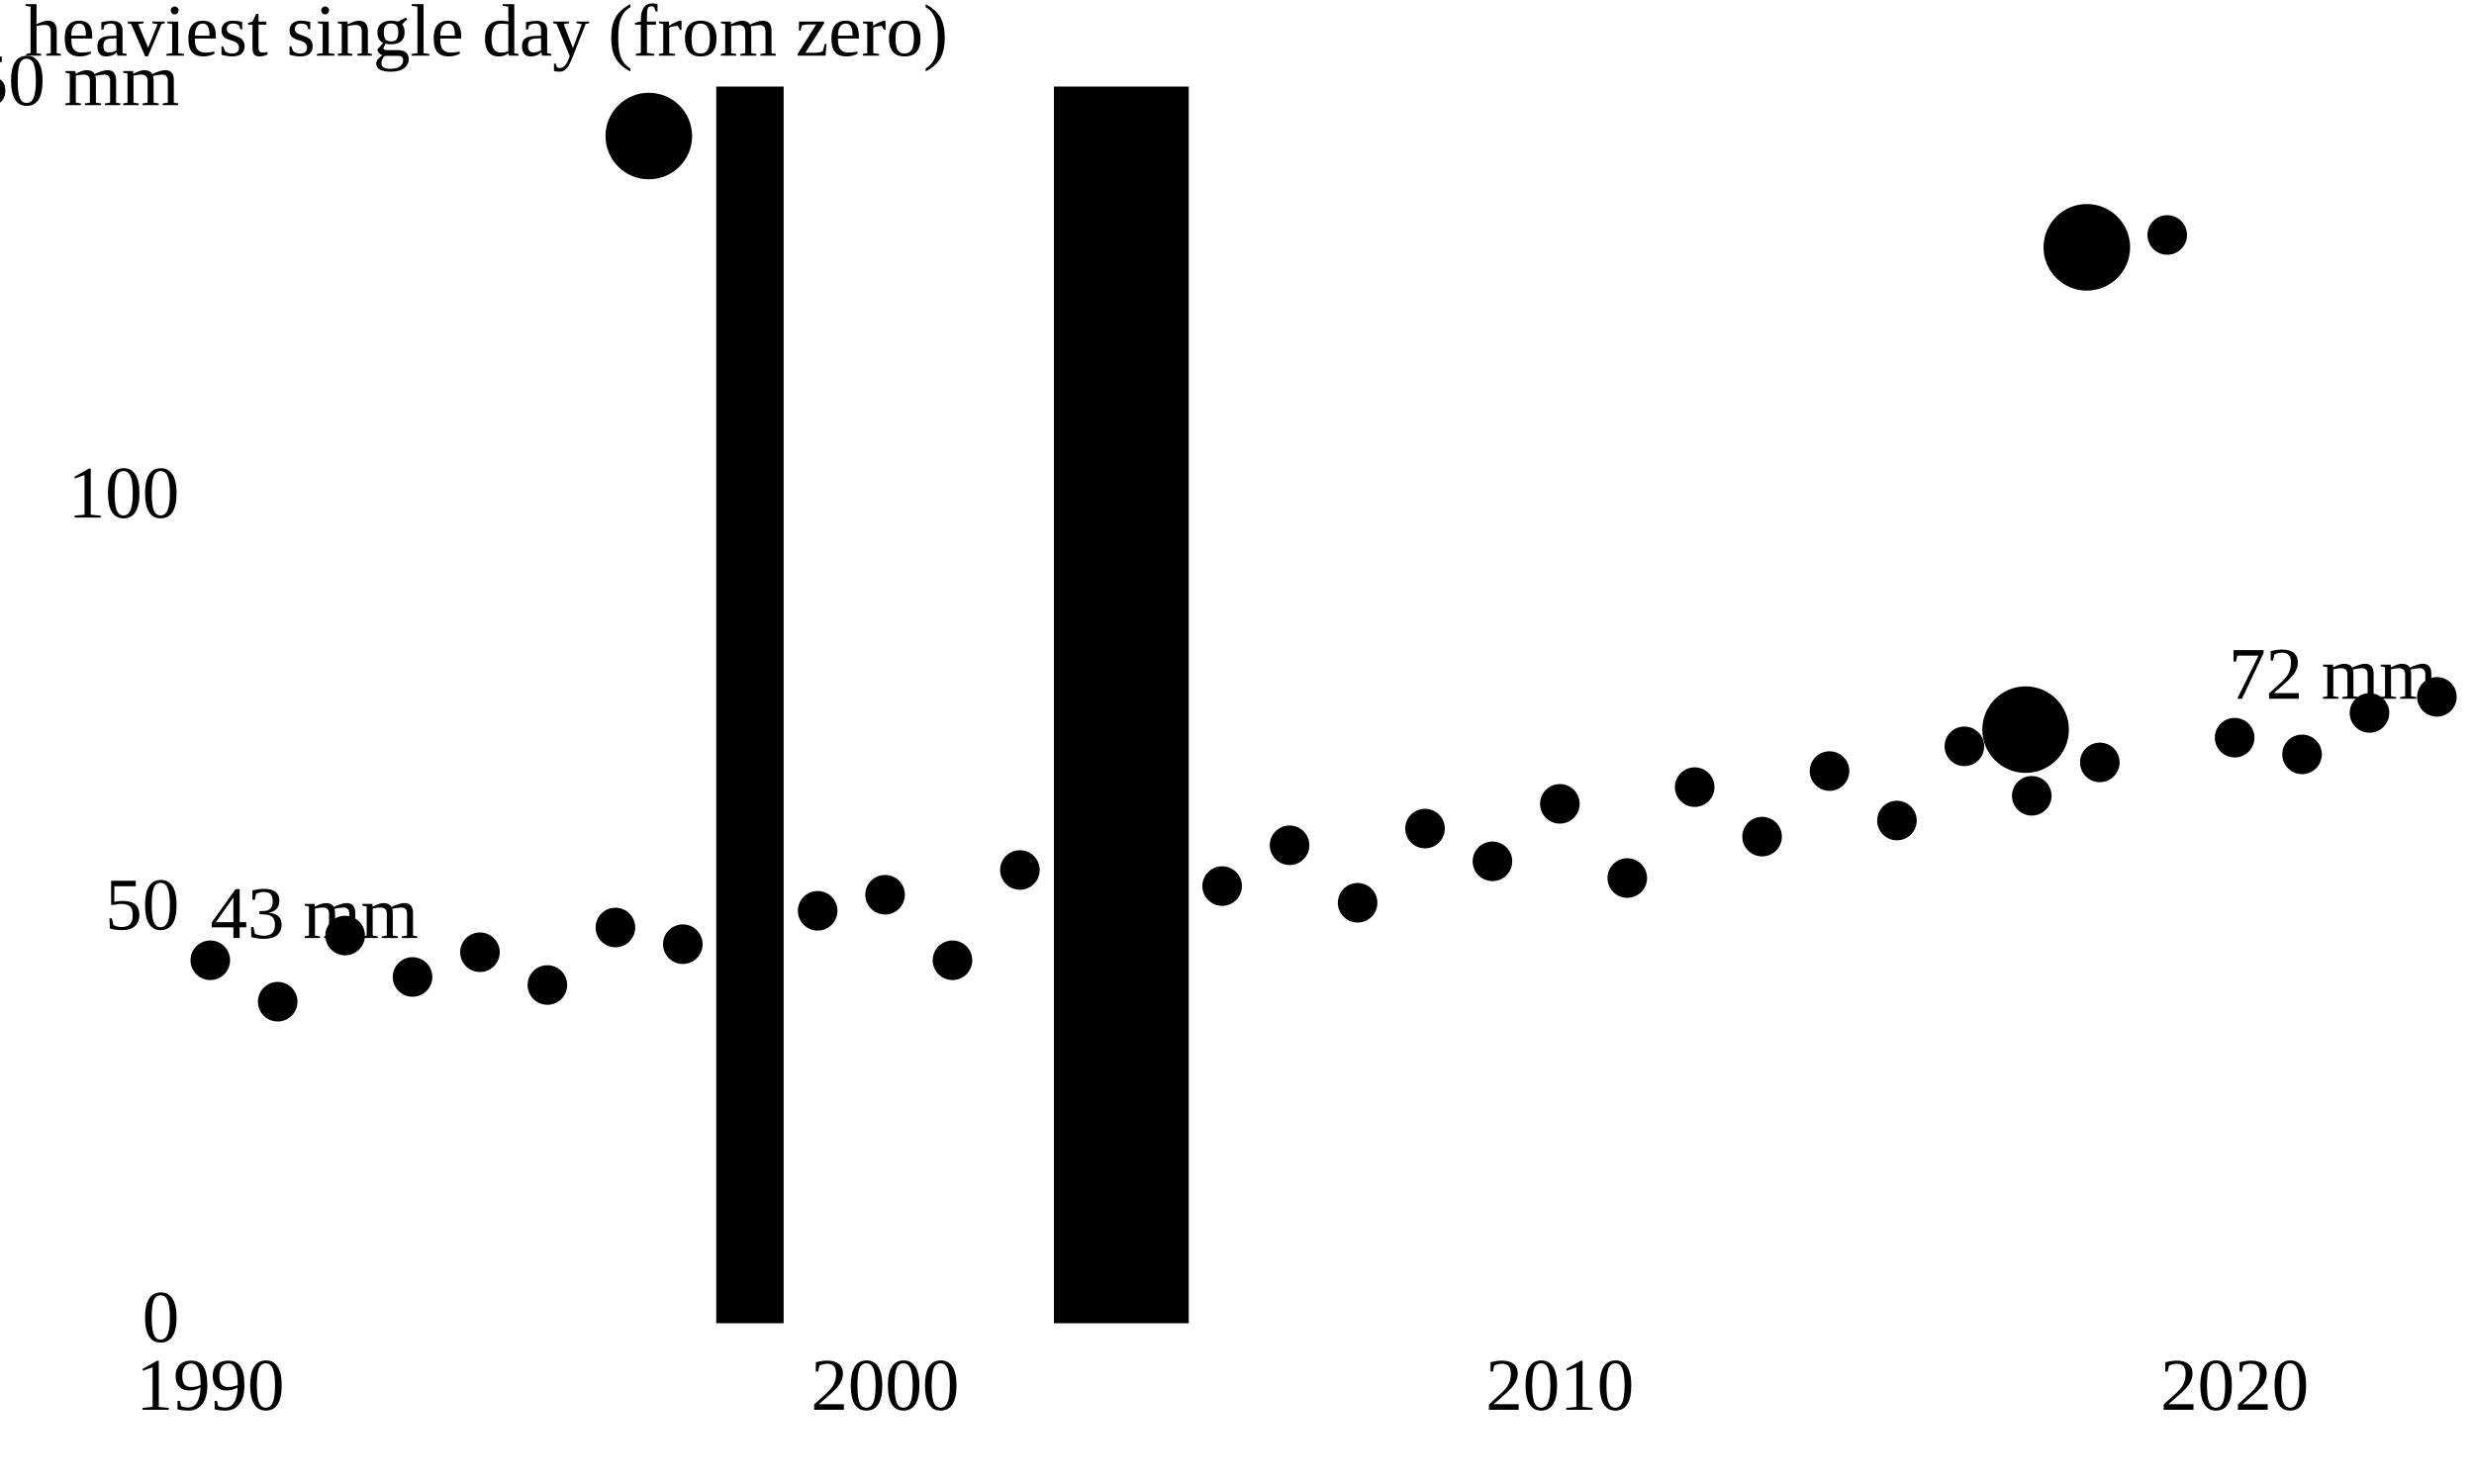
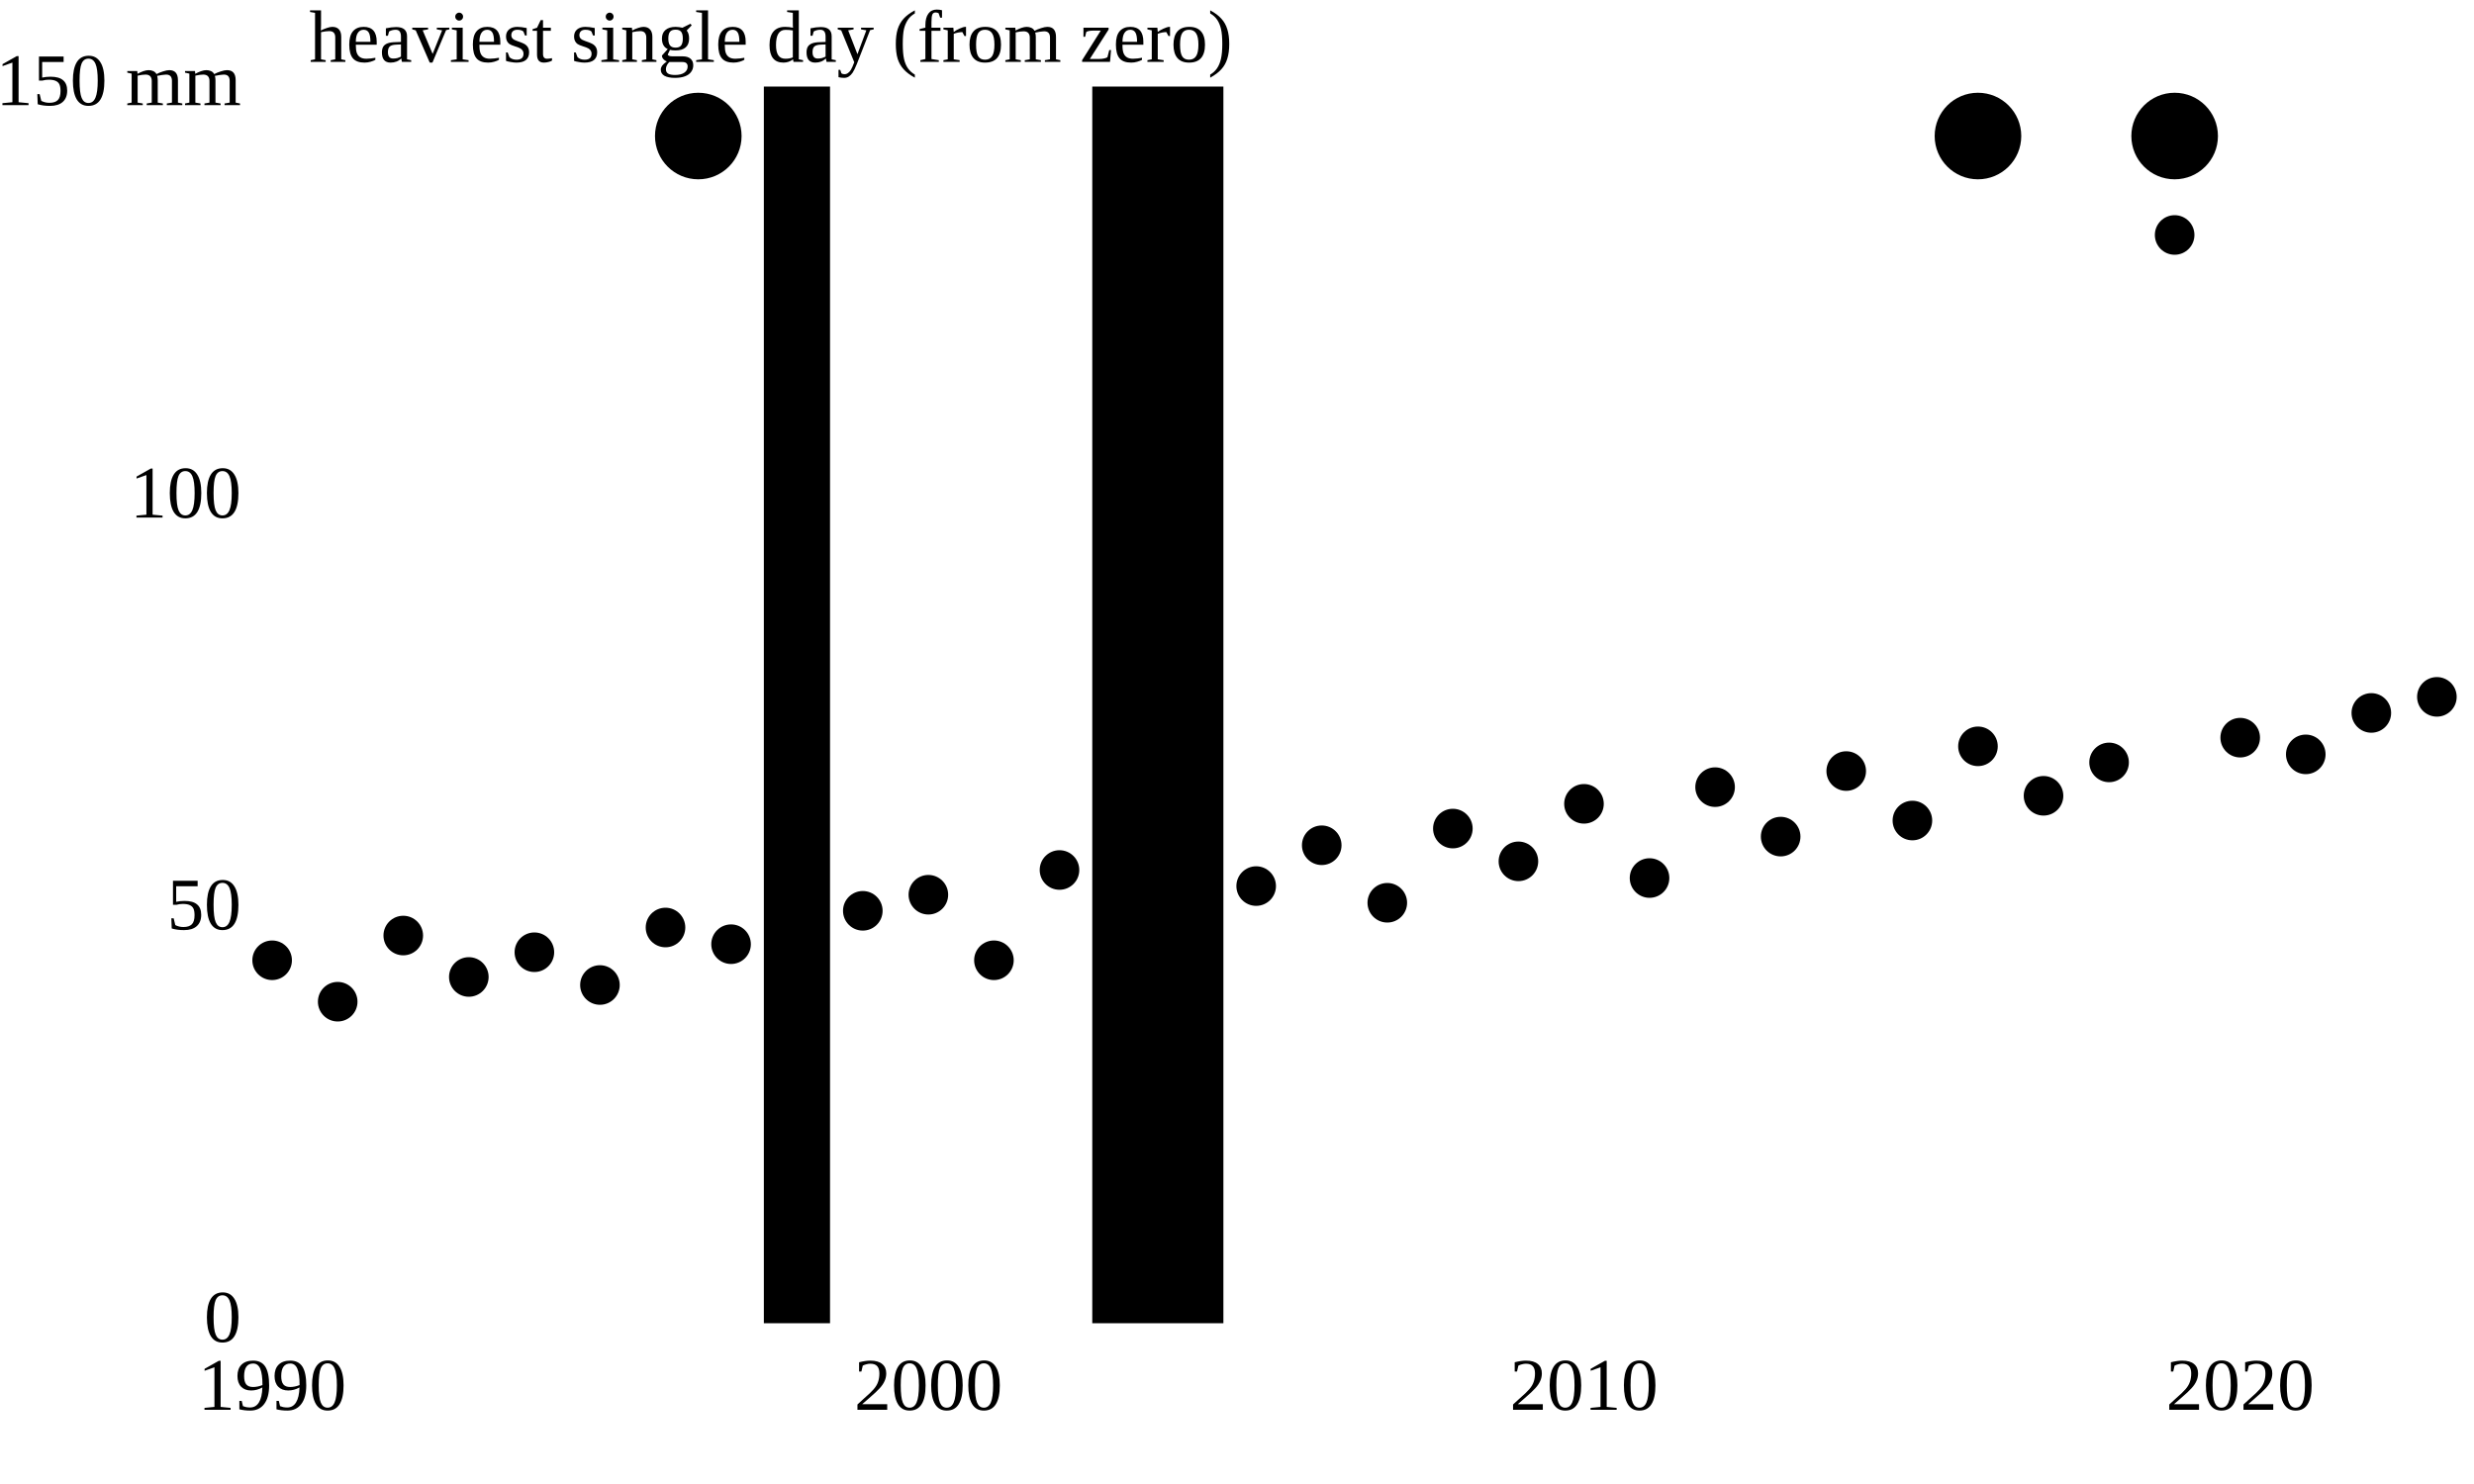
<svg viewBox="0 0 400 240" role="img" aria-labelledby="p3-name" preserveAspectRatio="xMidYMid meet">
-   <rect class="gaprect" x="115.8" y="14" width="10.9" height="200" />
-   <rect class="gaprect" x="170.4" y="14" width="21.8" height="200" />
-   <line class="seam" x1="104.9" y1="14" x2="104.9" y2="214" />
-   <line class="axis" x1="34" y1="14" x2="34" y2="214" />
-   <line class="axis" x1="34" y1="214" x2="394" y2="214" />
-   <line class="tickline" x1="31" y1="214" x2="34" y2="214" />
-   <text class="ticklabel" x="29" y="217" text-anchor="end">0</text>
-   <line class="tickline" x1="31" y1="147.3" x2="34" y2="147.3" />
-   <text class="ticklabel" x="29" y="150.3" text-anchor="end">50</text>
-   <line class="tickline" x1="31" y1="80.7" x2="34" y2="80.7" />
-   <text class="ticklabel" x="29" y="83.7" text-anchor="end">100</text>
-   <line class="tickline" x1="31" y1="14" x2="34" y2="14" />
-   <text class="ticklabel" x="29" y="17" text-anchor="end">150 mm</text>
-   <line class="tickline" x1="34" y1="214" x2="34" y2="217" />
-   <text class="ticklabel" x="34" y="228" text-anchor="middle">1990</text>
-   <line class="tickline" x1="143.1" y1="214" x2="143.1" y2="217" />
-   <text class="ticklabel" x="143.1" y="228" text-anchor="middle">2000</text>
-   <line class="tickline" x1="252.2" y1="214" x2="252.2" y2="217" />
-   <text class="ticklabel" x="252.2" y="228" text-anchor="middle">2010</text>
-   <line class="tickline" x1="361.3" y1="214" x2="361.3" y2="217" />
-   <text class="ticklabel" x="361.3" y="228" text-anchor="middle">2020</text>
-   <text class="axislabel" x="4" y="9" text-anchor="start">heaviest single day (from zero)</text>
-   <line class="meanline" x1="34" y1="156.7" x2="77.6" y2="156.7" />
-   <text class="meanlabel" x="34" y="151.7" text-anchor="start">43 mm</text>
-   <line class="meanline" x1="339.5" y1="118" x2="394" y2="118" />
-   <text class="meanlabel" x="394" y="113" text-anchor="end">72 mm</text>
-   <line class="stem" x1="34" y1="214" x2="34" y2="155.3" />
-   <circle class="dot" cx="34" cy="155.3" r="3.2" />
-   <line class="stem" x1="44.9" y1="214" x2="44.9" y2="162" />
-   <circle class="dot" cx="44.9" cy="162" r="3.2" />
-   <line class="stem" x1="55.8" y1="214" x2="55.8" y2="151.3" />
-   <circle class="dot" cx="55.8" cy="151.3" r="3.2" />
-   <line class="stem" x1="66.7" y1="214" x2="66.7" y2="158" />
-   <circle class="dot" cx="66.7" cy="158" r="3.2" />
-   <line class="stem" x1="77.6" y1="214" x2="77.6" y2="154" />
-   <circle class="dot" cx="77.6" cy="154" r="3.2" />
-   <line class="stem" x1="88.5" y1="214" x2="88.5" y2="159.3" />
-   <circle class="dot" cx="88.5" cy="159.3" r="3.2" />
-   <line class="stem" x1="99.5" y1="214" x2="99.5" y2="150" />
-   <circle class="dot" cx="99.5" cy="150" r="3.2" />
-   <line class="stem" x1="110.4" y1="214" x2="110.4" y2="152.7" />
-   <circle class="dot" cx="110.4" cy="152.7" r="3.2" />
-   <line class="stem" x1="132.2" y1="214" x2="132.2" y2="147.3" />
-   <circle class="dot" cx="132.2" cy="147.3" r="3.2" />
-   <line class="stem" x1="143.1" y1="214" x2="143.1" y2="144.7" />
-   <circle class="dot" cx="143.1" cy="144.7" r="3.2" />
-   <line class="stem" x1="154" y1="214" x2="154" y2="155.3" />
-   <circle class="dot" cx="154" cy="155.3" r="3.2" />
-   <line class="stem" x1="164.9" y1="214" x2="164.9" y2="140.7" />
-   <circle class="dot" cx="164.9" cy="140.7" r="3.2" />
-   <line class="stem" x1="197.6" y1="214" x2="197.6" y2="143.3" />
-   <circle class="dot" cx="197.6" cy="143.3" r="3.2" />
-   <line class="stem" x1="208.5" y1="214" x2="208.5" y2="136.7" />
-   <circle class="dot" cx="208.5" cy="136.7" r="3.2" />
-   <line class="stem" x1="219.5" y1="214" x2="219.5" y2="146" />
-   <circle class="dot" cx="219.5" cy="146" r="3.2" />
-   <line class="stem" x1="230.4" y1="214" x2="230.4" y2="134" />
-   <circle class="dot" cx="230.4" cy="134" r="3.2" />
-   <line class="stem" x1="241.3" y1="214" x2="241.3" y2="139.3" />
-   <circle class="dot" cx="241.3" cy="139.3" r="3.2" />
-   <line class="stem" x1="252.2" y1="214" x2="252.2" y2="130" />
-   <circle class="dot" cx="252.2" cy="130" r="3.2" />
-   <line class="stem" x1="263.1" y1="214" x2="263.1" y2="142" />
-   <circle class="dot" cx="263.1" cy="142" r="3.2" />
-   <line class="stem" x1="274" y1="214" x2="274" y2="127.3" />
-   <circle class="dot" cx="274" cy="127.3" r="3.2" />
-   <line class="stem" x1="284.9" y1="214" x2="284.9" y2="135.3" />
-   <circle class="dot" cx="284.9" cy="135.3" r="3.2" />
-   <line class="stem" x1="295.8" y1="214" x2="295.8" y2="124.7" />
-   <circle class="dot" cx="295.8" cy="124.7" r="3.2" />
-   <line class="stem" x1="306.7" y1="214" x2="306.7" y2="132.7" />
-   <circle class="dot" cx="306.7" cy="132.7" r="3.2" />
-   <line class="stem" x1="317.6" y1="214" x2="317.6" y2="120.7" />
-   <circle class="dot" cx="317.6" cy="120.7" r="3.2" />
-   <line class="stem" x1="328.5" y1="214" x2="328.5" y2="128.7" />
-   <circle class="dot" cx="328.5" cy="128.7" r="3.2" />
-   <line class="stem" x1="339.5" y1="214" x2="339.5" y2="123.3" />
-   <circle class="dot" cx="339.5" cy="123.3" r="3.2" />
-   <line class="stem dashed" x1="350.4" y1="214" x2="350.4" y2="38" />
-   <circle class="dot hollow" cx="350.4" cy="38" r="3.2" />
-   <line class="stem" x1="361.3" y1="214" x2="361.3" y2="119.3" />
-   <circle class="dot" cx="361.3" cy="119.3" r="3.2" />
-   <line class="stem" x1="372.2" y1="214" x2="372.2" y2="122" />
-   <circle class="dot" cx="372.2" cy="122" r="3.2" />
-   <line class="stem" x1="383.1" y1="214" x2="383.1" y2="115.3" />
-   <circle class="dot" cx="383.1" cy="115.3" r="3.2" />
+   <rect class="gaprect" x="123.5" y="14" width="10.7" height="200" />
+   <rect class="gaprect" x="176.6" y="14" width="21.2" height="200" />
+   <line class="seam" x1="112.9" y1="14" x2="112.9" y2="214" />
+   <line class="axis" x1="44" y1="14" x2="44" y2="214" />
+   <line class="axis" x1="44" y1="214" x2="394" y2="214" />
+   <line class="tickline" x1="41" y1="214" x2="44" y2="214" />
+   <text class="ticklabel" x="39" y="217" text-anchor="end">0</text>
+   <line class="tickline" x1="41" y1="147.3" x2="44" y2="147.3" />
+   <text class="ticklabel" x="39" y="150.3" text-anchor="end">50</text>
+   <line class="tickline" x1="41" y1="80.7" x2="44" y2="80.7" />
+   <text class="ticklabel" x="39" y="83.7" text-anchor="end">100</text>
+   <line class="tickline" x1="41" y1="14" x2="44" y2="14" />
+   <text class="ticklabel" x="39" y="17" text-anchor="end">150 mm</text>
+   <line class="tickline" x1="44" y1="214" x2="44" y2="217" />
+   <text class="ticklabel" x="44" y="228" text-anchor="middle">1990</text>
+   <line class="tickline" x1="150.1" y1="214" x2="150.1" y2="217" />
+   <text class="ticklabel" x="150.1" y="228" text-anchor="middle">2000</text>
+   <line class="tickline" x1="256.1" y1="214" x2="256.1" y2="217" />
+   <text class="ticklabel" x="256.1" y="228" text-anchor="middle">2010</text>
+   <line class="tickline" x1="362.2" y1="214" x2="362.2" y2="217" />
+   <text class="ticklabel" x="362.2" y="228" text-anchor="middle">2020</text>
+   <text class="axislabel" x="50" y="10" text-anchor="start">heaviest single day (from zero)</text>
+   <line class="meanline" x1="44" y1="156.7" x2="86.4" y2="156.7" />
+   <line class="meanline" x1="341" y1="118" x2="394" y2="118" />
+   <line class="stem" x1="44" y1="214" x2="44" y2="155.3" />
+   <circle class="dot" cx="44" cy="155.3" r="3.2" />
+   <line class="stem" x1="54.6" y1="214" x2="54.6" y2="162" />
+   <circle class="dot" cx="54.6" cy="162" r="3.2" />
+   <line class="stem" x1="65.2" y1="214" x2="65.2" y2="151.3" />
+   <circle class="dot" cx="65.2" cy="151.3" r="3.2" />
+   <line class="stem" x1="75.8" y1="214" x2="75.8" y2="158" />
+   <circle class="dot" cx="75.8" cy="158" r="3.2" />
+   <line class="stem" x1="86.4" y1="214" x2="86.4" y2="154" />
+   <circle class="dot" cx="86.4" cy="154" r="3.2" />
+   <line class="stem" x1="97" y1="214" x2="97" y2="159.3" />
+   <circle class="dot" cx="97" cy="159.3" r="3.2" />
+   <line class="stem" x1="107.6" y1="214" x2="107.6" y2="150" />
+   <circle class="dot" cx="107.6" cy="150" r="3.2" />
+   <line class="stem" x1="118.2" y1="214" x2="118.2" y2="152.7" />
+   <circle class="dot" cx="118.2" cy="152.7" r="3.2" />
+   <line class="stem" x1="139.5" y1="214" x2="139.5" y2="147.3" />
+   <circle class="dot" cx="139.5" cy="147.3" r="3.2" />
+   <line class="stem" x1="150.1" y1="214" x2="150.1" y2="144.7" />
+   <circle class="dot" cx="150.1" cy="144.7" r="3.2" />
+   <line class="stem" x1="160.7" y1="214" x2="160.7" y2="155.3" />
+   <circle class="dot" cx="160.7" cy="155.3" r="3.2" />
+   <line class="stem" x1="171.3" y1="214" x2="171.3" y2="140.7" />
+   <circle class="dot" cx="171.3" cy="140.7" r="3.2" />
+   <line class="stem" x1="203.1" y1="214" x2="203.1" y2="143.3" />
+   <circle class="dot" cx="203.1" cy="143.3" r="3.2" />
+   <line class="stem" x1="213.7" y1="214" x2="213.7" y2="136.7" />
+   <circle class="dot" cx="213.7" cy="136.7" r="3.2" />
+   <line class="stem" x1="224.3" y1="214" x2="224.3" y2="146" />
+   <circle class="dot" cx="224.3" cy="146" r="3.2" />
+   <line class="stem" x1="234.9" y1="214" x2="234.9" y2="134" />
+   <circle class="dot" cx="234.9" cy="134" r="3.2" />
+   <line class="stem" x1="245.5" y1="214" x2="245.5" y2="139.3" />
+   <circle class="dot" cx="245.5" cy="139.3" r="3.2" />
+   <line class="stem" x1="256.1" y1="214" x2="256.1" y2="130" />
+   <circle class="dot" cx="256.1" cy="130" r="3.2" />
+   <line class="stem" x1="266.7" y1="214" x2="266.7" y2="142" />
+   <circle class="dot" cx="266.7" cy="142" r="3.2" />
+   <line class="stem" x1="277.3" y1="214" x2="277.3" y2="127.3" />
+   <circle class="dot" cx="277.3" cy="127.3" r="3.2" />
+   <line class="stem" x1="287.9" y1="214" x2="287.9" y2="135.3" />
+   <circle class="dot" cx="287.9" cy="135.3" r="3.2" />
+   <line class="stem" x1="298.5" y1="214" x2="298.5" y2="124.7" />
+   <circle class="dot" cx="298.5" cy="124.7" r="3.2" />
+   <line class="stem" x1="309.2" y1="214" x2="309.2" y2="132.7" />
+   <circle class="dot" cx="309.2" cy="132.7" r="3.2" />
+   <line class="stem" x1="319.8" y1="214" x2="319.8" y2="120.7" />
+   <circle class="dot" cx="319.8" cy="120.7" r="3.2" />
+   <line class="stem" x1="330.4" y1="214" x2="330.4" y2="128.7" />
+   <circle class="dot" cx="330.4" cy="128.7" r="3.2" />
+   <line class="stem" x1="341" y1="214" x2="341" y2="123.3" />
+   <circle class="dot" cx="341" cy="123.3" r="3.2" />
+   <line class="stem dashed" x1="351.6" y1="214" x2="351.6" y2="38" />
+   <circle class="dot hollow" cx="351.6" cy="38" r="3.2" />
+   <line class="stem" x1="362.2" y1="214" x2="362.2" y2="119.3" />
+   <circle class="dot" cx="362.2" cy="119.3" r="3.2" />
+   <line class="stem" x1="372.8" y1="214" x2="372.8" y2="122" />
+   <circle class="dot" cx="372.8" cy="122" r="3.2" />
+   <line class="stem" x1="383.4" y1="214" x2="383.4" y2="115.3" />
+   <circle class="dot" cx="383.4" cy="115.3" r="3.2" />
  <line class="stem" x1="394" y1="214" x2="394" y2="112.7" />
  <circle class="dot" cx="394" cy="112.7" r="3.2" />
  <g class="keychip">
-     <circle cx="104.9" cy="22" r="7" />
-     <text x="104.9" y="25.2" text-anchor="middle">a</text>
+     <circle cx="112.9" cy="22" r="7" />
+     <text x="112.9" y="25.2" text-anchor="middle">a</text>
  </g>
  <g class="keychip">
-     <circle cx="181.3" cy="22" r="7" />
-     <text x="181.3" y="25.2" text-anchor="middle">b</text>
+     <circle cx="187.2" cy="22" r="7" />
+     <text x="187.2" y="25.2" text-anchor="middle">b</text>
  </g>
  <g class="keychip">
-     <circle cx="327.5" cy="118" r="7" />
-     <text x="327.5" y="121.2" text-anchor="middle">c</text>
+     <circle cx="319.8" cy="22" r="7" />
+     <text x="319.8" y="25.2" text-anchor="middle">c</text>
  </g>
  <g class="keychip">
-     <circle cx="337.4" cy="40" r="7" />
-     <text x="337.4" y="43.2" text-anchor="middle">d</text>
+     <circle cx="351.6" cy="22" r="7" />
+     <text x="351.6" y="25.2" text-anchor="middle">d</text>
  </g>
</svg>
